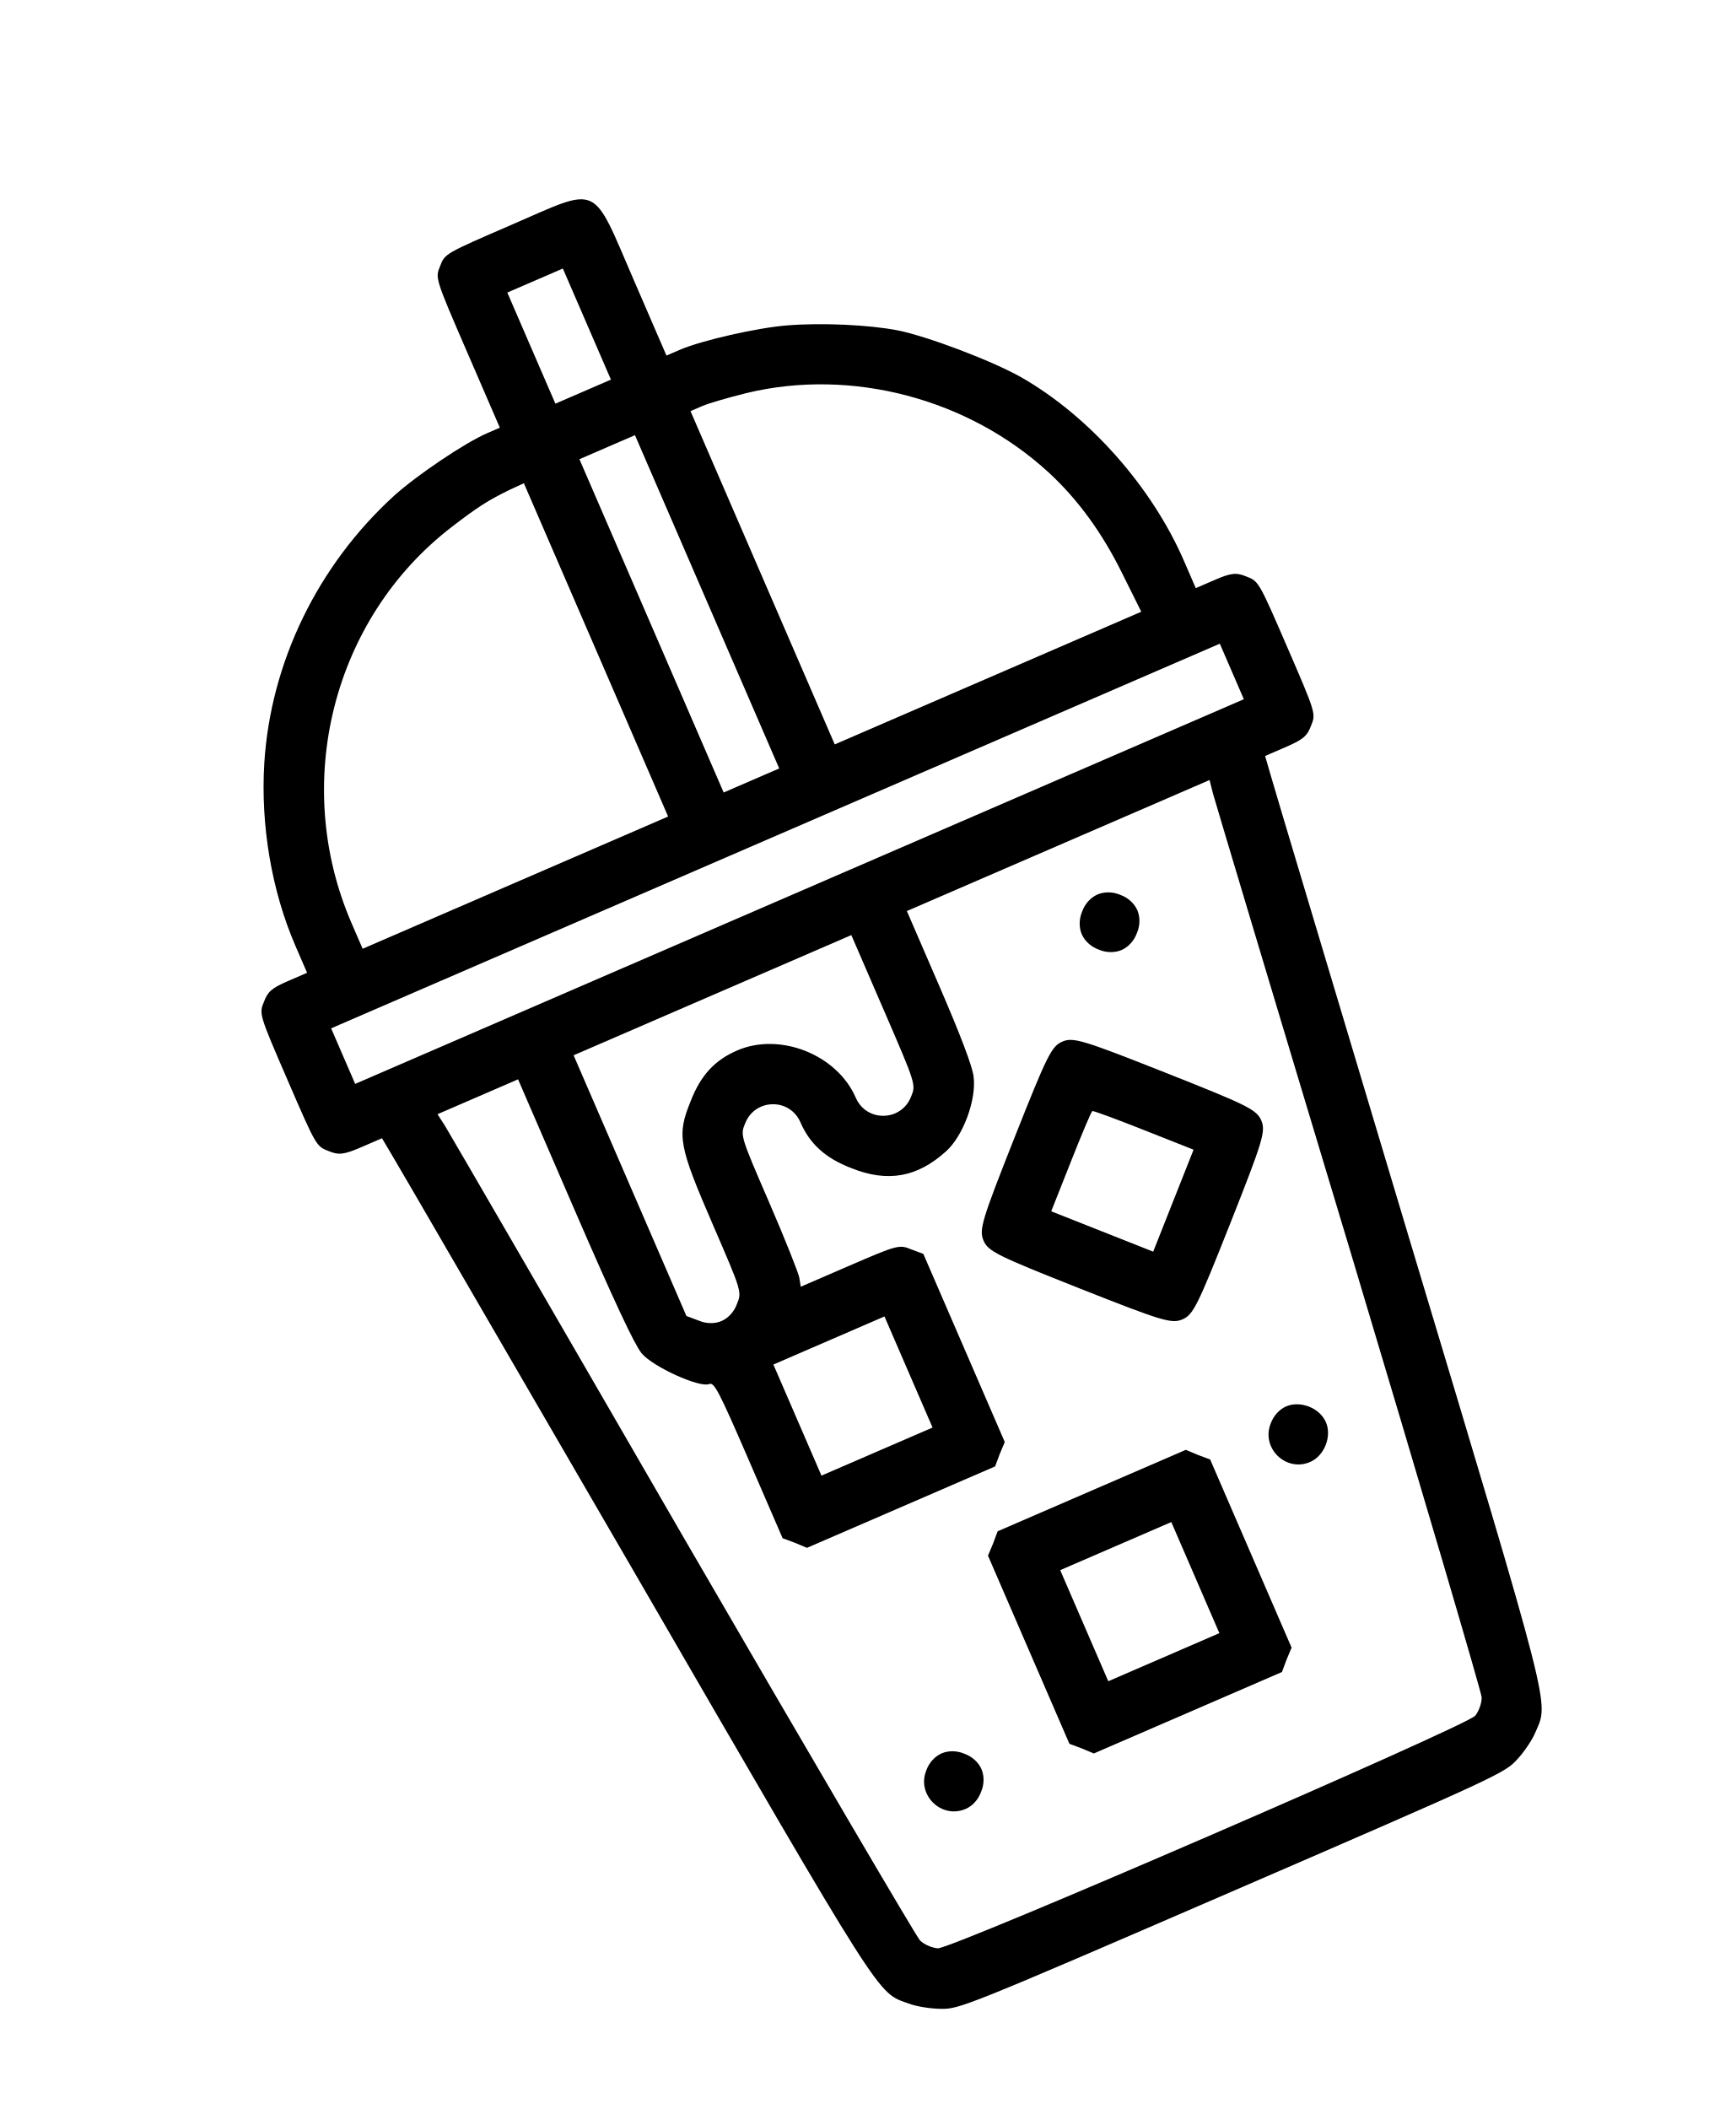
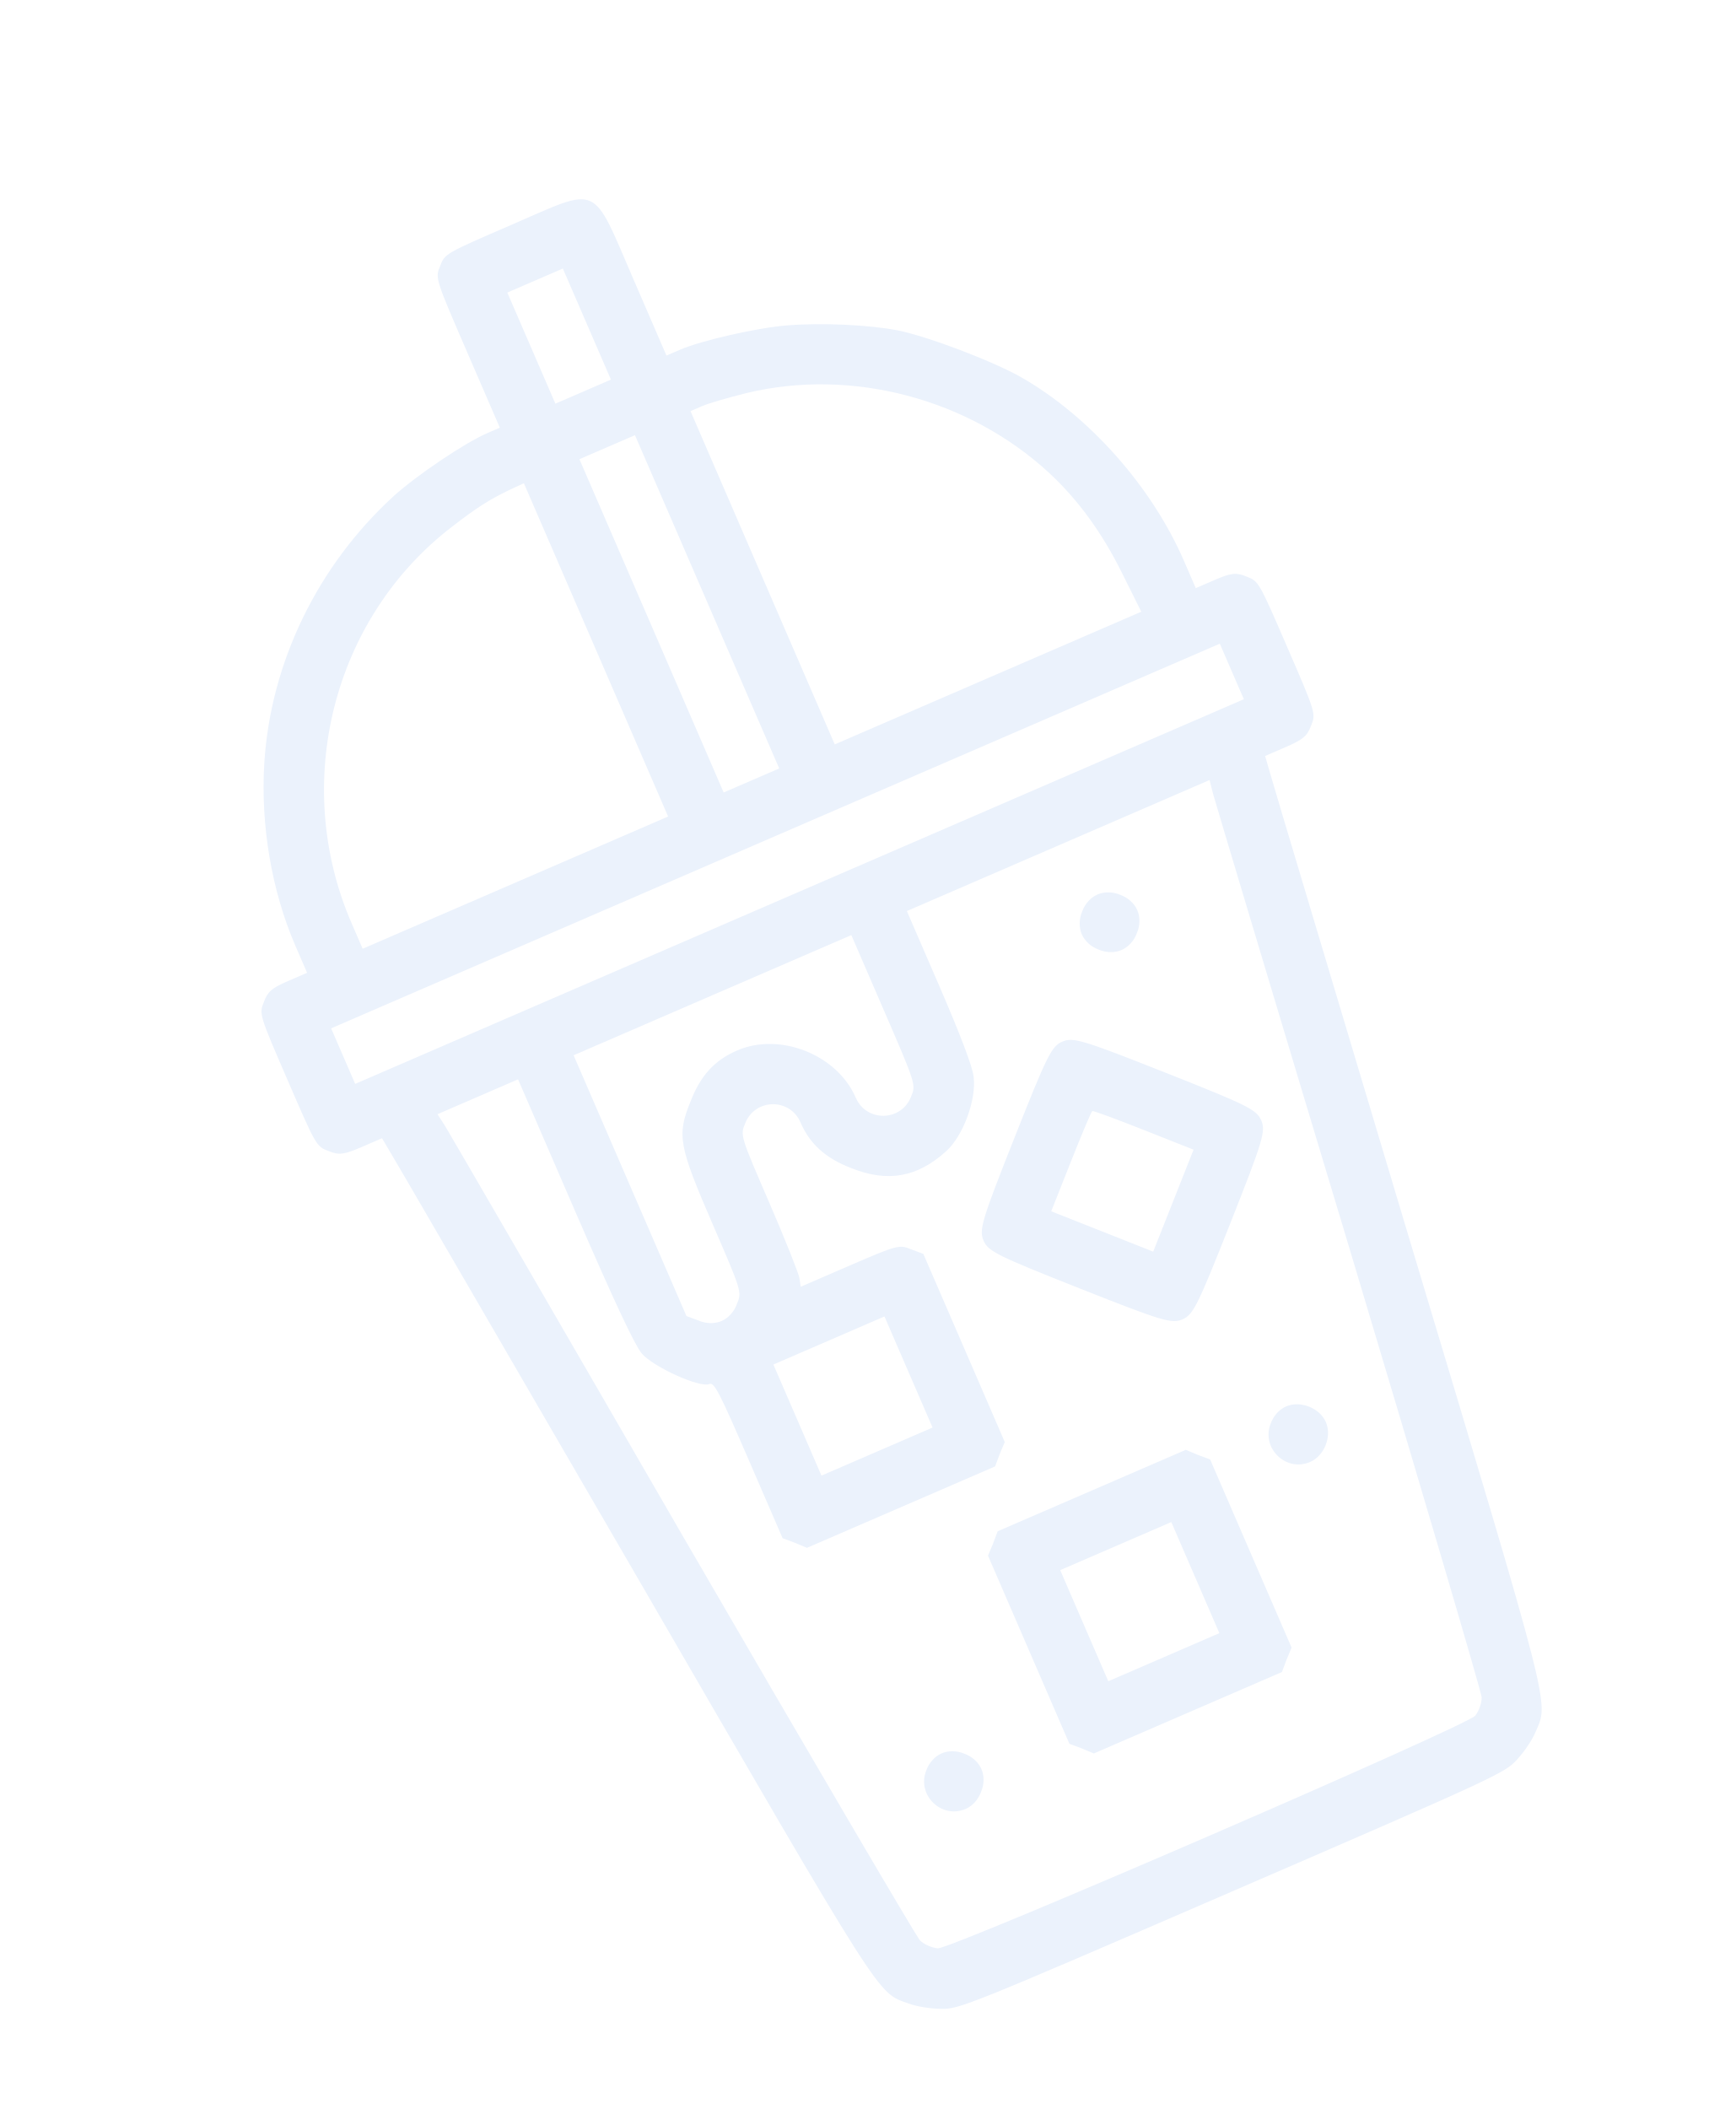
<svg xmlns="http://www.w3.org/2000/svg" width="121" height="147" viewBox="0 0 121 147" fill="none">
-   <path d="M30.682 18.54C30.328 19.382 30.328 19.382 32.591 24.609L34.842 29.811L33.947 30.199C32.398 30.869 29.062 33.118 27.471 34.553C22.136 39.419 18.857 46.182 18.422 53.209C18.16 57.517 18.934 62.094 20.589 65.918L21.406 67.805L20.075 68.381C18.962 68.863 18.665 69.106 18.401 69.824C18.048 70.667 18.069 70.715 20.048 75.288C22.027 79.862 22.048 79.91 22.905 80.229C23.609 80.528 23.989 80.478 25.199 79.954L26.627 79.337L27.264 80.411C27.644 81.022 35.266 94.186 44.271 109.682C61.77 139.89 61.119 138.85 63.331 139.645C63.851 139.851 64.869 140.013 65.589 140.018C66.863 140.041 67.309 139.877 85.894 131.833C104.478 123.79 104.903 123.577 105.758 122.633C106.248 122.105 106.826 121.251 107.032 120.731C107.966 118.574 108.278 119.76 98.233 86.327C93.099 69.156 88.72 54.588 88.534 53.893L88.187 52.693L89.614 52.075C90.824 51.551 91.121 51.308 91.385 50.59C91.739 49.748 91.718 49.699 89.738 45.126C87.759 40.553 87.738 40.504 86.882 40.185C86.178 39.887 85.797 39.936 84.684 40.418L83.353 40.994L82.536 39.107C80.295 33.928 75.915 28.986 71.152 26.278C69.101 25.126 64.671 23.452 62.592 23.03C60.582 22.636 57.272 22.488 54.911 22.677C52.824 22.833 48.901 23.727 47.377 24.386L46.457 24.784L44.206 19.582C41.21 12.661 41.89 12.97 35.623 15.683C31.049 17.662 31.001 17.683 30.682 18.54ZM40.91 22.588L42.586 26.46L40.65 27.298L38.714 28.136L37.038 24.264L35.363 20.392L37.298 19.555L39.234 18.717L40.91 22.588ZM41.545 45.298L46.572 56.913L35.925 61.521L25.278 66.13L24.503 64.339C20.293 54.611 23.184 43.103 31.509 36.713C33.297 35.336 34.019 34.88 35.512 34.147L36.518 33.683L41.545 45.298ZM49.288 41.947L54.316 53.562L52.38 54.4L50.444 55.238L45.417 43.623L40.39 32.008L42.325 31.17L44.261 30.332L49.288 41.947ZM52.041 27.396C59.378 25.628 67.525 27.791 73.121 32.953C75.132 34.812 76.823 37.126 78.225 39.967L79.554 42.639L68.859 47.268L58.187 51.886L53.16 40.271L48.133 28.656L48.956 28.3C49.391 28.111 50.795 27.705 52.041 27.396ZM85.867 46.802L86.704 48.737L55.731 62.143L24.758 75.549L23.92 73.613L23.082 71.677L54.055 58.271L85.029 44.866L85.867 46.802ZM40.05 84.329C42.847 90.79 44.221 93.701 44.718 94.319C45.504 95.271 48.788 96.752 49.442 96.469C49.78 96.322 50.122 96.979 52.185 101.746L54.552 107.215L55.408 107.534L56.251 107.887L62.809 105.049L69.366 102.211L69.685 101.355L70.039 100.512L67.201 93.954L64.362 87.397L63.506 87.078C62.698 86.738 62.543 86.777 59.227 88.211L55.816 89.688L55.72 89.069C55.667 88.747 54.724 86.368 53.613 83.803C51.613 79.181 51.592 79.133 51.946 78.29C52.632 76.557 55.055 76.514 55.799 78.232C56.448 79.732 57.539 80.725 59.331 81.415C61.873 82.441 63.949 82.059 65.95 80.245C67.131 79.188 68.074 76.654 67.867 75.048C67.799 74.36 66.932 72.091 65.476 68.728L63.214 63.501L73.765 58.935L84.315 54.369L84.557 55.327C84.704 55.866 88.962 70.084 94.042 86.934C99.099 103.794 103.255 117.912 103.281 118.303C103.293 118.729 103.073 119.284 102.832 119.589C102.152 120.343 66.388 135.822 65.373 135.802C64.985 135.768 64.431 135.549 64.128 135.249C63.861 134.962 56.413 122.269 47.582 107.042C38.775 91.805 31.324 78.97 31.031 78.493L30.498 77.661L33.306 76.446L36.112 75.231L40.05 84.329ZM61.594 70.379C63.856 75.606 63.856 75.606 63.503 76.449C62.817 78.182 60.393 78.226 59.65 76.508C58.351 73.507 54.364 71.929 51.387 73.217C49.815 73.898 48.835 74.954 48.132 76.781C47.174 79.149 47.301 79.841 49.71 85.406C51.7 90.004 51.721 90.052 51.367 90.895C51.172 91.439 50.758 91.877 50.298 92.076C49.839 92.275 49.236 92.277 48.706 92.047L47.849 91.728L43.911 82.63L39.984 73.555L49.663 69.366L59.343 65.177L61.594 70.379ZM63.329 95.63L65.005 99.502L61.133 101.177L57.261 102.853L55.586 98.981L53.91 95.11L57.782 93.434L61.653 91.758L63.329 95.63Z" fill="#000" />
-   <path d="M75.436 63.527C75.206 64.057 75.208 64.66 75.407 65.119C75.606 65.579 76.044 65.993 76.588 66.188C77.118 66.418 77.721 66.416 78.181 66.217C78.641 66.018 79.054 65.581 79.25 65.036C79.48 64.506 79.478 63.903 79.279 63.444C79.08 62.984 78.642 62.57 78.098 62.375C77.567 62.145 76.965 62.147 76.505 62.346C76.045 62.545 75.631 62.982 75.436 63.527Z" fill="#000" />
-   <path d="M70.714 79.304C68.436 85.059 68.234 85.721 68.559 86.471C68.883 87.221 69.504 87.527 75.26 89.806C81.015 92.084 81.677 92.286 82.427 91.961C83.177 91.636 83.483 91.016 85.762 85.26C88.04 79.505 88.242 78.843 87.917 78.093C87.593 77.343 86.972 77.037 81.216 74.758C75.461 72.48 74.799 72.278 74.049 72.603C73.299 72.927 72.993 73.548 70.714 79.304ZM79.731 78.763L83.199 80.135L81.785 83.706L80.385 87.243L76.849 85.843L73.277 84.429L74.65 80.962C75.405 79.055 76.071 77.474 76.143 77.442C76.216 77.411 77.825 78.008 79.731 78.763Z" fill="#000" />
-   <path d="M69.223 107.588L68.869 108.431L71.707 114.989L74.546 121.546L75.402 121.865L76.245 122.219L82.802 119.381L89.36 116.542L89.679 115.686L90.032 114.843L87.194 108.286L84.356 101.728L83.5 101.409L82.657 101.056L76.099 103.894L69.542 106.732L69.223 107.588ZM83.323 109.961L84.998 113.833L81.126 115.509L77.255 117.185L75.579 113.313L73.903 109.441L77.775 107.766L81.647 106.09L83.323 109.961Z" fill="#000" />
-   <path d="M88.581 99.21C87.885 100.919 89.632 102.634 91.326 101.901C92.318 101.471 92.853 100.119 92.424 99.127C91.995 98.135 90.642 97.6 89.65 98.029C89.191 98.228 88.777 98.666 88.581 99.21Z" fill="#000" />
-   <path d="M64.571 123.393C63.874 125.102 65.622 126.816 67.316 126.083C67.775 125.884 68.189 125.447 68.385 124.902C68.615 124.372 68.613 123.769 68.414 123.31C68.215 122.85 67.777 122.436 67.233 122.241C66.702 122.01 66.1 122.013 65.64 122.212C65.18 122.411 64.766 122.848 64.571 123.393Z" fill="#000" />
+   <path d="M30.682 18.54C30.328 19.382 30.328 19.382 32.591 24.609L34.842 29.811L33.947 30.199C32.398 30.869 29.062 33.118 27.471 34.553C22.136 39.419 18.857 46.182 18.422 53.209C18.16 57.517 18.934 62.094 20.589 65.918L21.406 67.805L20.075 68.381C18.962 68.863 18.665 69.106 18.401 69.824C18.048 70.666 18.069 70.715 20.048 75.288C22.027 79.862 22.048 79.91 22.905 80.229C23.609 80.528 23.989 80.478 25.199 79.954L26.627 79.336L27.264 80.411C27.644 81.022 35.266 94.186 44.271 109.682C61.77 139.889 61.119 138.85 63.331 139.645C63.851 139.851 64.869 140.013 65.589 140.018C66.863 140.041 67.309 139.877 85.894 131.833C104.478 123.79 104.903 123.577 105.758 122.632C106.248 122.104 106.826 121.251 107.032 120.731C107.966 118.574 108.278 119.76 98.233 86.327C93.099 69.155 88.72 54.588 88.534 53.893L88.187 52.693L89.614 52.075C90.824 51.551 91.121 51.308 91.385 50.59C91.739 49.748 91.718 49.699 89.738 45.126C87.759 40.553 87.738 40.504 86.882 40.185C86.178 39.886 85.797 39.936 84.684 40.418L83.353 40.994L82.536 39.107C80.295 33.928 75.915 28.986 71.152 26.278C69.101 25.126 64.671 23.452 62.592 23.03C60.582 22.636 57.272 22.488 54.911 22.677C52.824 22.833 48.901 23.727 47.377 24.386L46.457 24.784L44.206 19.582C41.21 12.661 41.89 12.97 35.623 15.683C31.049 17.662 31.001 17.683 30.682 18.54ZM40.91 22.588L42.586 26.46L40.65 27.298L38.714 28.136L37.038 24.264L35.363 20.392L37.298 19.555L39.234 18.717L40.91 22.588ZM41.545 45.298L46.572 56.913L35.925 61.521L25.278 66.129L24.503 64.339C20.293 54.611 23.184 43.103 31.509 36.713C33.297 35.336 34.019 34.88 35.512 34.147L36.518 33.683L41.545 45.298ZM49.288 41.947L54.316 53.562L52.38 54.4L50.444 55.237L45.417 43.622L40.39 32.007L42.325 31.169L44.261 30.332L49.288 41.947ZM52.041 27.396C59.378 25.628 67.525 27.79 73.121 32.953C75.132 34.812 76.823 37.126 78.225 39.967L79.554 42.638L68.859 47.267L58.187 51.886L53.16 40.271L48.133 28.656L48.956 28.3C49.391 28.111 50.795 27.705 52.041 27.396ZM85.867 46.802L86.704 48.737L55.731 62.143L24.758 75.549L23.92 73.613L23.082 71.677L54.055 58.271L85.029 44.866L85.867 46.802ZM40.05 84.329C42.847 90.79 44.221 93.701 44.718 94.319C45.504 95.271 48.788 96.752 49.442 96.469C49.78 96.322 50.122 96.979 52.185 101.746L54.552 107.215L55.408 107.534L56.251 107.887L62.809 105.049L69.366 102.211L69.685 101.354L70.039 100.512L67.201 93.954L64.362 87.397L63.506 87.078C62.698 86.738 62.543 86.776 59.227 88.211L55.816 89.688L55.72 89.069C55.667 88.747 54.724 86.368 53.613 83.803C51.613 79.181 51.592 79.133 51.946 78.29C52.632 76.557 55.055 76.513 55.799 78.232C56.448 79.732 57.539 80.725 59.331 81.415C61.873 82.441 63.949 82.059 65.95 80.245C67.131 79.188 68.074 76.654 67.867 75.048C67.799 74.359 66.932 72.091 65.476 68.728L63.214 63.501L73.765 58.935L84.315 54.369L84.557 55.327C84.704 55.866 88.962 70.084 94.042 86.934C99.099 103.794 103.255 117.912 103.281 118.303C103.293 118.729 103.073 119.284 102.832 119.589C102.152 120.343 66.388 135.822 65.373 135.802C64.985 135.768 64.431 135.549 64.128 135.249C63.861 134.962 56.413 122.269 47.582 107.042C38.775 91.805 31.324 78.97 31.031 78.493L30.498 77.661L33.306 76.446L36.112 75.231L40.05 84.329ZM61.594 70.379C63.856 75.606 63.856 75.606 63.503 76.449C62.817 78.182 60.393 78.225 59.65 76.507C58.351 73.507 54.364 71.929 51.387 73.217C49.815 73.897 48.835 74.954 48.132 76.781C47.174 79.149 47.301 79.841 49.71 85.406C51.7 90.004 51.721 90.052 51.367 90.895C51.172 91.439 50.758 91.877 50.298 92.076C49.839 92.275 49.236 92.277 48.706 92.047L47.849 91.728L43.911 82.629L39.984 73.555L49.663 69.366L59.343 65.177L61.594 70.379ZM63.329 95.63L65.005 99.502L61.133 101.177L57.261 102.853L55.586 98.981L53.91 95.11L57.782 93.434L61.653 91.758L63.329 95.63Z" fill="#EBF2FC" />
+   <path d="M75.436 63.527C75.206 64.057 75.208 64.66 75.407 65.119C75.606 65.579 76.043 65.993 76.588 66.189C77.118 66.418 77.721 66.416 78.18 66.217C78.64 66.018 79.054 65.581 79.249 65.036C79.48 64.506 79.478 63.904 79.278 63.444C79.079 62.984 78.642 62.57 78.097 62.375C77.567 62.145 76.965 62.147 76.505 62.346C76.045 62.545 75.631 62.982 75.436 63.527Z" fill="#EBF2FC" />
+   <path d="M70.714 79.303C68.436 85.059 68.234 85.721 68.559 86.471C68.883 87.221 69.504 87.527 75.26 89.805C81.015 92.084 81.677 92.286 82.427 91.961C83.177 91.636 83.483 91.016 85.762 85.26C88.04 79.505 88.242 78.843 87.917 78.093C87.593 77.342 86.972 77.037 81.216 74.758C75.461 72.48 74.799 72.278 74.049 72.603C73.299 72.927 72.993 73.548 70.714 79.303ZM79.731 78.762L83.199 80.135L81.785 83.706L80.385 87.242L76.849 85.842L73.277 84.429L74.65 80.962C75.405 79.055 76.071 77.474 76.143 77.442C76.216 77.411 77.825 78.007 79.731 78.762Z" fill="#EBF2FC" />
+   <path d="M69.223 107.588L68.87 108.431L71.708 114.988L74.546 121.546L75.402 121.865L76.245 122.219L82.802 119.38L89.36 116.542L89.679 115.686L90.033 114.843L87.194 108.286L84.356 101.728L83.5 101.409L82.657 101.055L76.1 103.894L69.542 106.732L69.223 107.588ZM83.323 109.961L84.998 113.833L81.127 115.509L77.255 117.184L75.579 113.313L73.904 109.441L77.775 107.765L81.647 106.09L83.323 109.961Z" fill="#EBF2FC" />
+   <path d="M88.581 99.21C87.885 100.919 89.632 102.633 91.326 101.9C92.318 101.471 92.853 100.119 92.424 99.127C91.995 98.135 90.642 97.599 89.65 98.029C89.191 98.228 88.777 98.665 88.581 99.21Z" fill="#EBF2FC" />
+   <path d="M64.571 123.392C63.874 125.102 65.621 126.816 67.315 126.083C67.775 125.884 68.189 125.446 68.384 124.902C68.615 124.372 68.612 123.769 68.413 123.309C68.214 122.85 67.777 122.436 67.232 122.24C66.702 122.01 66.099 122.012 65.64 122.211C65.18 122.41 64.766 122.848 64.571 123.392Z" fill="#EBF2FC" />
</svg>
